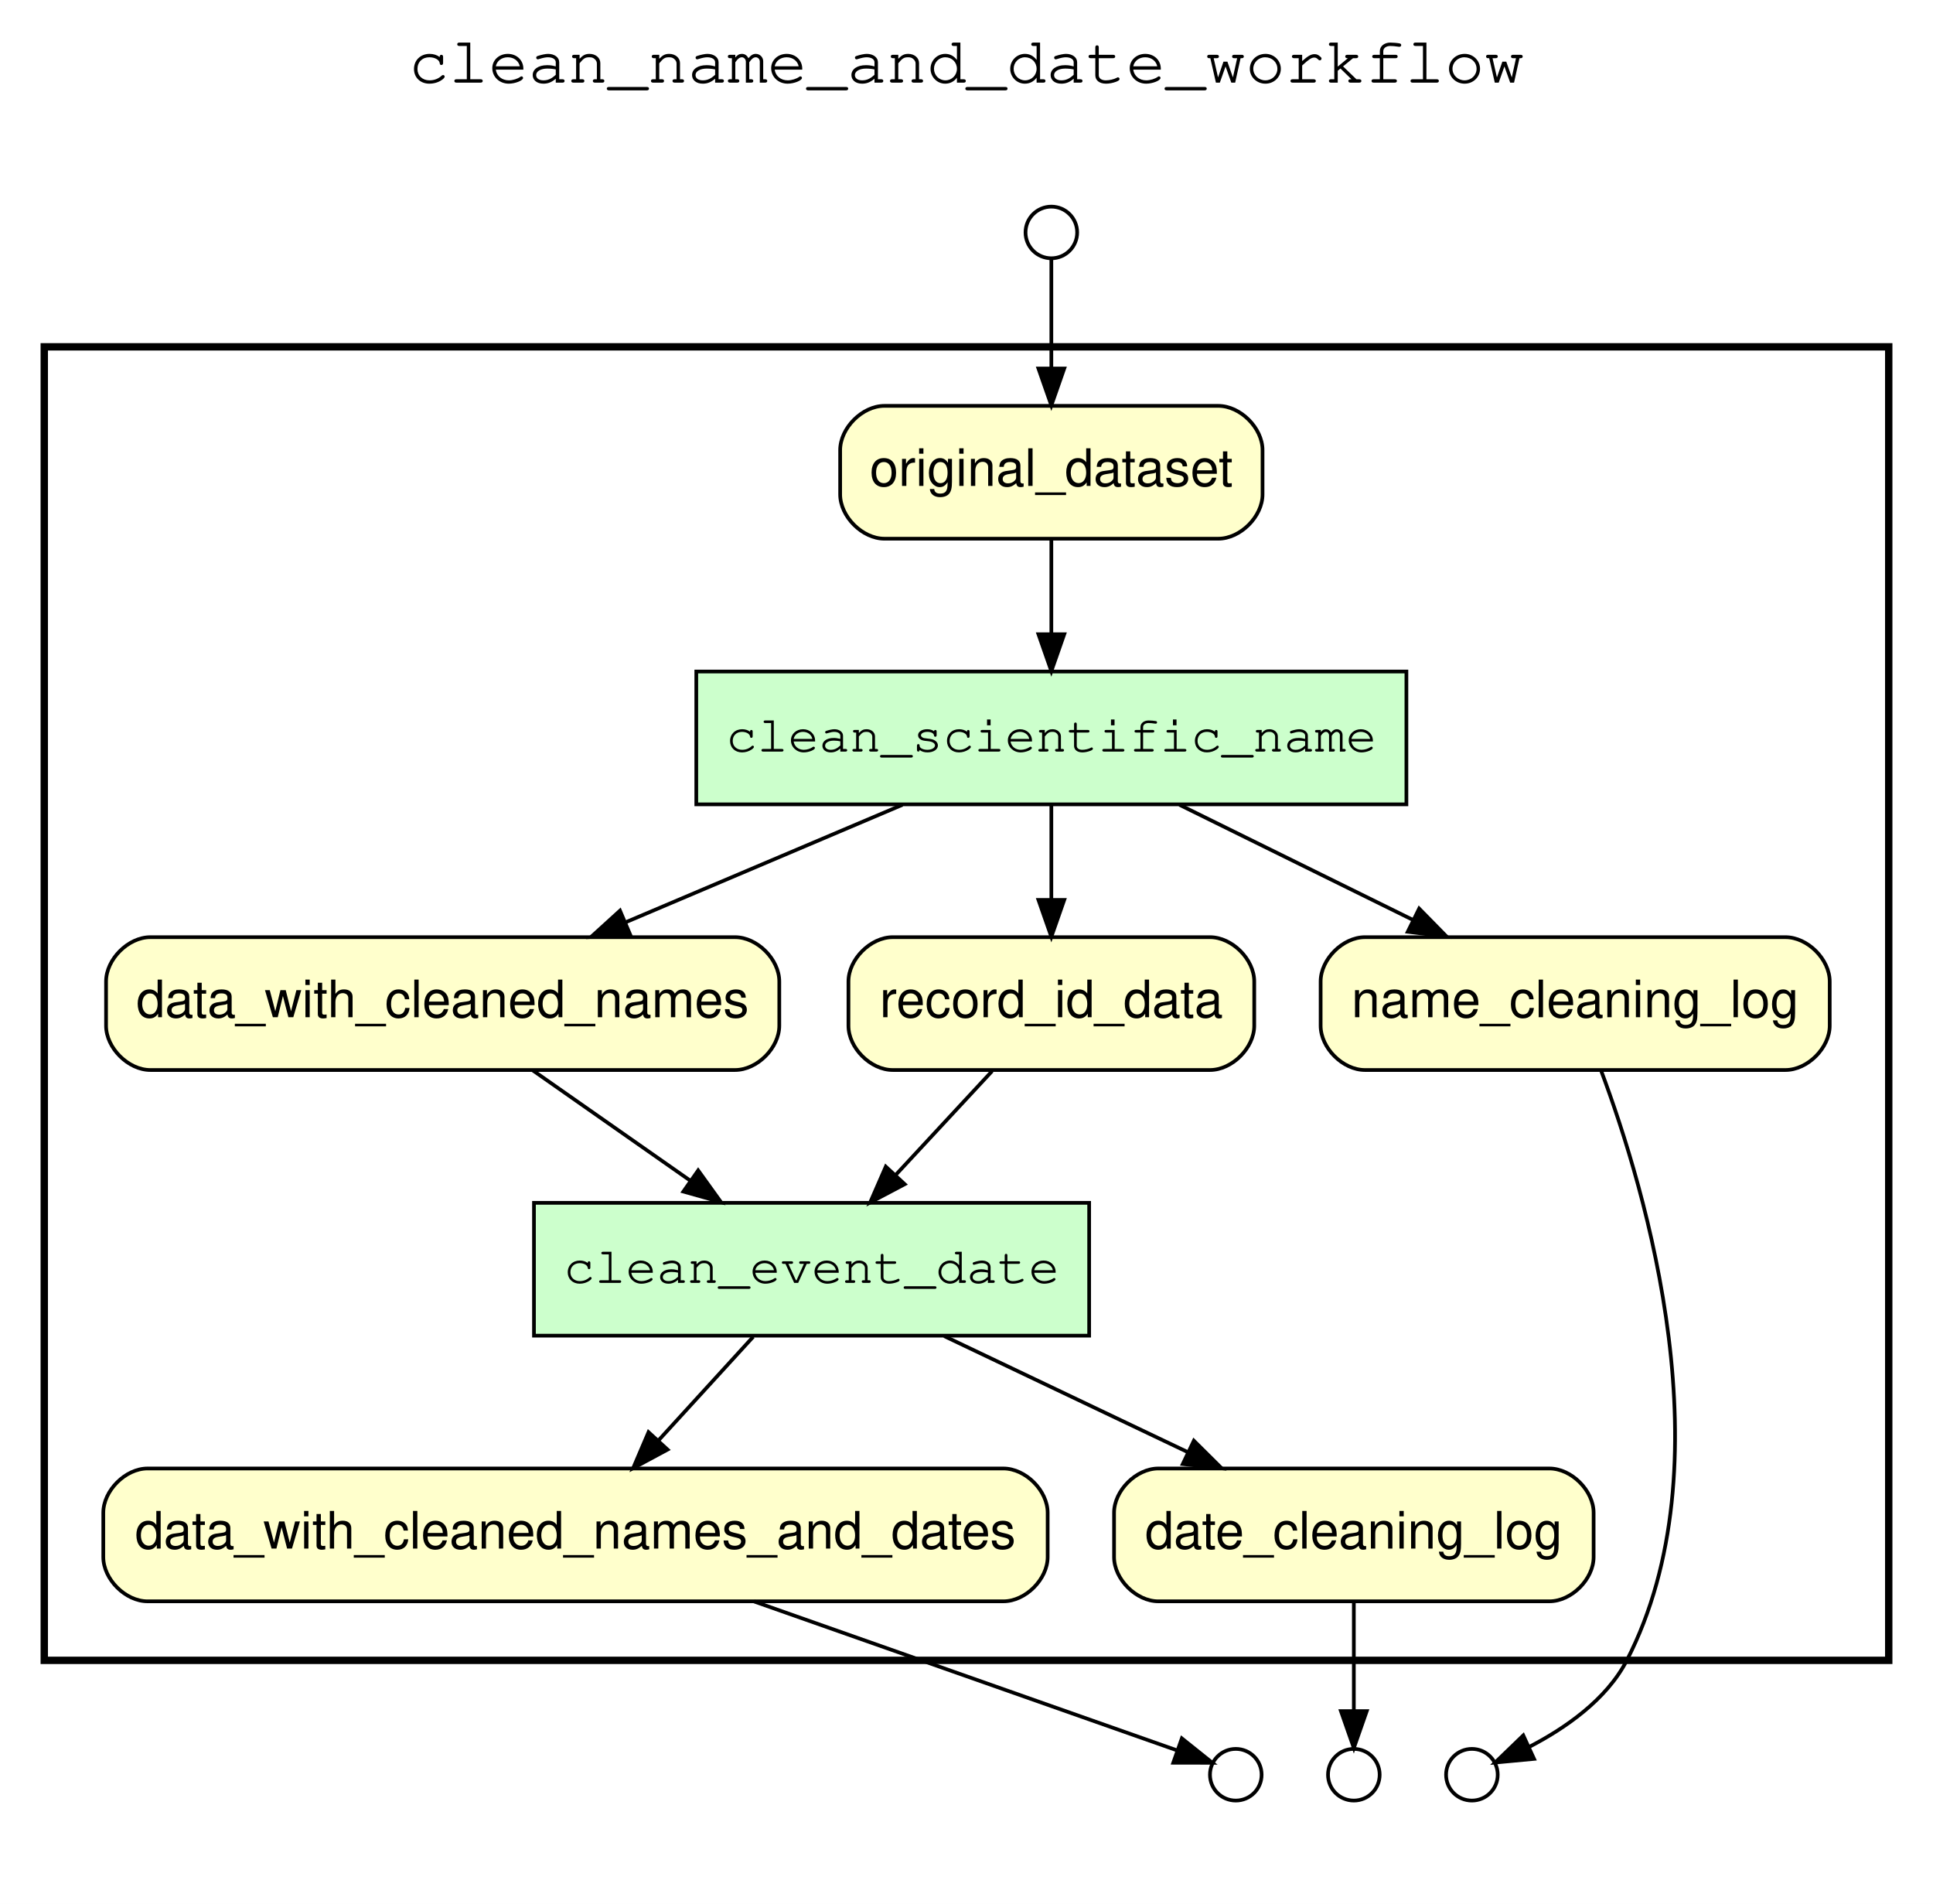
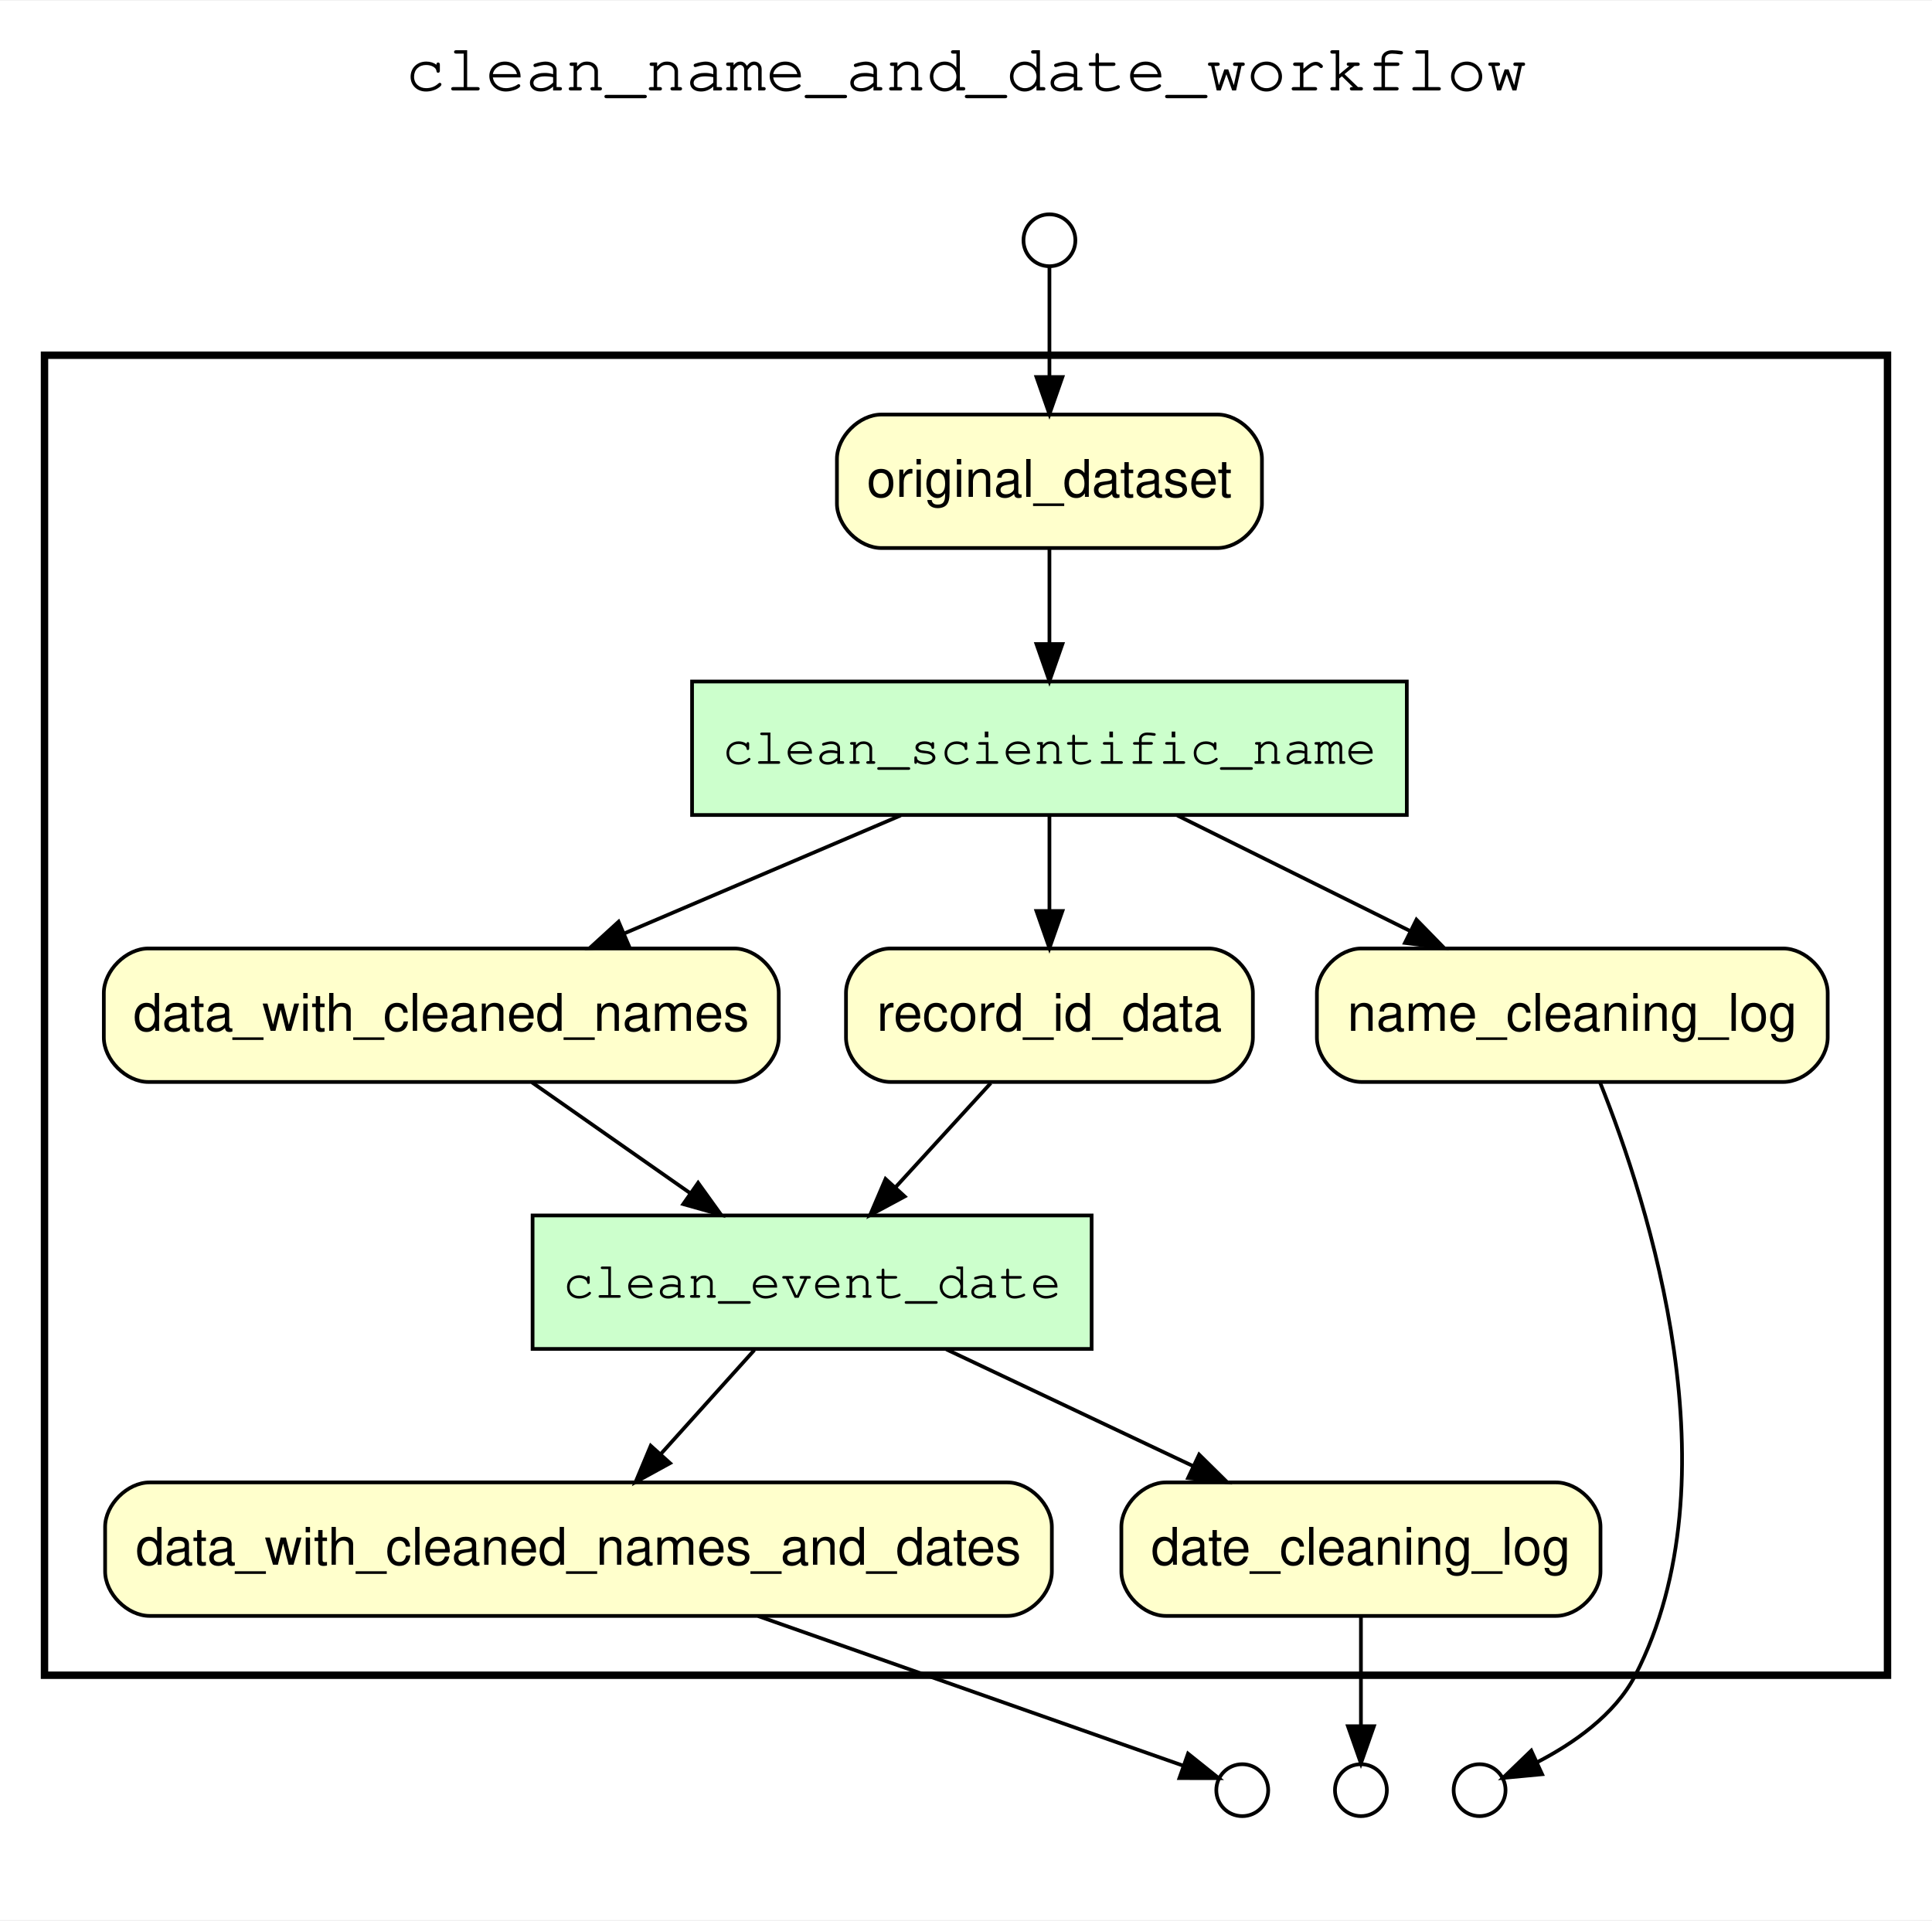
- <svg xmlns="http://www.w3.org/2000/svg" width="524pt" height="516pt" viewBox="0.00 0.00 524.00 516.00">
-   <g id="graph0" class="graph" transform="scale(1 1) rotate(0) translate(4 512)">
-     <polygon fill="white" stroke="none" points="-4,4 -4,-512 520,-512 520,4 -4,4" />
-     <text text-anchor="middle" x="258" y="-489.6" font-family="Courier,monospace" font-size="18.00">clean_name_and_date_workflow</text>
+ <svg xmlns="http://www.w3.org/2000/svg" width="521pt" height="518pt" viewBox="0.00 0.00 521.00 517.60">
+   <g id="graph0" class="graph" transform="scale(1 1) rotate(0) translate(4 513.6)">
+     <polygon fill="white" stroke="none" points="-4,4 -4,-513.6 517,-513.6 517,4 -4,4" />
+     <text text-anchor="middle" x="256.5" y="-489.4" font-family="Courier,monospace" font-size="18.00">clean_name_and_date_workflow</text>
    <g id="clust1" class="cluster">
-       <polygon fill="none" stroke="black" stroke-width="2" points="8,-62 8,-418 508,-418 508,-62 8,-62" />
+       <polygon fill="none" stroke="black" stroke-width="2" points="8,-62 8,-418 505,-418 505,-62 8,-62" />
    </g>
    <g id="clust2" class="cluster">
-       <polygon fill="none" stroke="white" stroke-width="2" points="16,-70 16,-410 500,-410 500,-70 16,-70" />
+       <polygon fill="none" stroke="white" stroke-width="2" points="16,-70 16,-410 497,-410 497,-70 16,-70" />
    </g>
    <g id="clust3" class="cluster">
-       <polygon fill="none" stroke="white" stroke-width="2" points="258,-426 258,-472 304,-472 304,-426 258,-426" />
+       <polygon fill="none" stroke="white" stroke-width="2" points="256,-426 256,-472 302,-472 302,-426 256,-426" />
    </g>
    <g id="clust4" class="cluster">
-       <polygon fill="none" stroke="white" stroke-width="2" points="266,-434 266,-464 296,-464 296,-434 266,-434" />
+       <polygon fill="none" stroke="white" stroke-width="2" points="264,-434 264,-464 294,-464 294,-434 264,-434" />
    </g>
    <g id="clust5" class="cluster">
      <polygon fill="none" stroke="white" stroke-width="2" points="308,-8 308,-54 418,-54 418,-8 308,-8" />
    </g>
    <g id="clust6" class="cluster">
      <polygon fill="none" stroke="white" stroke-width="2" points="316,-16 316,-46 410,-46 410,-16 316,-16" />
    </g>
    <g id="node1" class="node">
-       <polygon fill="#ccffcc" stroke="black" points="291.25,-186 140.75,-186 140.75,-150 291.25,-150 291.25,-186" />
-       <text text-anchor="middle" x="216" y="-164.3" font-family="Courier,monospace" font-size="14.00">clean_event_date</text>
+       <polygon fill="#ccffcc" stroke="black" points="290.378,-186 139.622,-186 139.622,-150 290.378,-150 290.378,-186" />
+       <text text-anchor="middle" x="215" y="-163.8" font-family="Courier,monospace" font-size="14.00">clean_event_date</text>
    </g>
    <g id="node7" class="node">
-       <path fill="#ffffcc" stroke="black" d="M268,-114C268,-114 36,-114 36,-114 30,-114 24,-108 24,-102 24,-102 24,-90 24,-90 24,-84 30,-78 36,-78 36,-78 268,-78 268,-78 274,-78 280,-84 280,-90 280,-90 280,-102 280,-102 280,-108 274,-114 268,-114" />
-       <text text-anchor="middle" x="152" y="-92.3" font-family="Helvetica,sans-Serif" font-size="14.00">data_with_cleaned_names_and_dates</text>
+       <path fill="#ffffcc" stroke="black" d="M267.652,-114C267.652,-114 36.348,-114 36.348,-114 30.348,-114 24.348,-108 24.348,-102 24.348,-102 24.348,-90 24.348,-90 24.348,-84 30.348,-78 36.348,-78 36.348,-78 267.652,-78 267.652,-78 273.652,-78 279.652,-84 279.652,-90 279.652,-90 279.652,-102 279.652,-102 279.652,-108 273.652,-114 267.652,-114" />
+       <text text-anchor="middle" x="152" y="-91.8" font-family="Helvetica,sans-Serif" font-size="14.00">data_with_cleaned_names_and_dates</text>
    </g>
    <g id="edge2" class="edge">
-       <path fill="none" stroke="black" d="M200.18,-149.697C192.43,-141.22 182.961,-130.864 174.476,-121.583" />
-       <polygon fill="black" stroke="black" points="176.969,-119.123 167.638,-114.104 171.803,-123.846 176.969,-119.123" />
+       <path fill="none" stroke="black" d="M199.427,-149.697C191.798,-141.22 182.477,-130.864 174.124,-121.583" />
+       <polygon fill="black" stroke="black" points="176.685,-119.196 167.394,-114.104 171.482,-123.879 176.685,-119.196" />
    </g>
    <g id="node8" class="node">
-       <path fill="#ffffcc" stroke="black" d="M416,-114C416,-114 310,-114 310,-114 304,-114 298,-108 298,-102 298,-102 298,-90 298,-90 298,-84 304,-78 310,-78 310,-78 416,-78 416,-78 422,-78 428,-84 428,-90 428,-90 428,-102 428,-102 428,-108 422,-114 416,-114" />
-       <text text-anchor="middle" x="363" y="-92.3" font-family="Helvetica,sans-Serif" font-size="14.00">date_cleaning_log</text>
+       <path fill="#ffffcc" stroke="black" d="M415.602,-114C415.602,-114 310.398,-114 310.398,-114 304.398,-114 298.398,-108 298.398,-102 298.398,-102 298.398,-90 298.398,-90 298.398,-84 304.398,-78 310.398,-78 310.398,-78 415.602,-78 415.602,-78 421.602,-78 427.602,-84 427.602,-90 427.602,-90 427.602,-102 427.602,-102 427.602,-108 421.602,-114 415.602,-114" />
+       <text text-anchor="middle" x="363" y="-91.8" font-family="Helvetica,sans-Serif" font-size="14.00">date_cleaning_log</text>
    </g>
    <g id="edge1" class="edge">
-       <path fill="none" stroke="black" d="M251.96,-149.876C271.877,-140.392 296.822,-128.513 318.02,-118.419" />
-       <polygon fill="black" stroke="black" points="319.633,-121.528 327.157,-114.068 316.623,-115.208 319.633,-121.528" />
+       <path fill="none" stroke="black" d="M251.205,-149.876C271.258,-140.392 296.372,-128.513 317.714,-118.419" />
+       <polygon fill="black" stroke="black" points="319.369,-121.508 326.913,-114.068 316.376,-115.18 319.369,-121.508" />
    </g>
    <g id="node2" class="node">
-       <polygon fill="#ccffcc" stroke="black" points="377.25,-330 184.75,-330 184.75,-294 377.25,-294 377.25,-330" />
-       <text text-anchor="middle" x="281" y="-308.3" font-family="Courier,monospace" font-size="14.00">clean_scientific_name</text>
+       <polygon fill="#ccffcc" stroke="black" points="375.371,-330 182.629,-330 182.629,-294 375.371,-294 375.371,-330" />
+       <text text-anchor="middle" x="279" y="-307.8" font-family="Courier,monospace" font-size="14.00">clean_scientific_name</text>
    </g>
    <g id="node4" class="node">
-       <path fill="#ffffcc" stroke="black" d="M195.25,-258C195.25,-258 36.75,-258 36.75,-258 30.75,-258 24.75,-252 24.75,-246 24.75,-246 24.75,-234 24.75,-234 24.75,-228 30.75,-222 36.75,-222 36.75,-222 195.25,-222 195.25,-222 201.25,-222 207.25,-228 207.25,-234 207.25,-234 207.25,-246 207.25,-246 207.25,-252 201.25,-258 195.25,-258" />
-       <text text-anchor="middle" x="116" y="-236.3" font-family="Helvetica,sans-Serif" font-size="14.00">data_with_cleaned_names</text>
+       <path fill="#ffffcc" stroke="black" d="M194.001,-258C194.001,-258 35.999,-258 35.999,-258 29.999,-258 23.999,-252 23.999,-246 23.999,-246 23.999,-234 23.999,-234 23.999,-228 29.999,-222 35.999,-222 35.999,-222 194.001,-222 194.001,-222 200.001,-222 206.001,-228 206.001,-234 206.001,-234 206.001,-246 206.001,-246 206.001,-252 200.001,-258 194.001,-258" />
+       <text text-anchor="middle" x="115" y="-235.8" font-family="Helvetica,sans-Serif" font-size="14.00">data_with_cleaned_names</text>
    </g>
    <g id="edge5" class="edge">
-       <path fill="none" stroke="black" d="M240.636,-293.876C217.98,-284.264 189.527,-272.193 165.53,-262.013" />
-       <polygon fill="black" stroke="black" points="166.805,-258.752 156.232,-258.068 164.071,-265.196 166.805,-258.752" />
+       <path fill="none" stroke="black" d="M238.881,-293.876C216.362,-284.264 188.082,-272.193 164.229,-262.013" />
+       <polygon fill="black" stroke="black" points="165.56,-258.775 154.989,-258.068 162.812,-265.213 165.56,-258.775" />
    </g>
    <g id="node5" class="node">
-       <path fill="#ffffcc" stroke="black" d="M480,-258C480,-258 366,-258 366,-258 360,-258 354,-252 354,-246 354,-246 354,-234 354,-234 354,-228 360,-222 366,-222 366,-222 480,-222 480,-222 486,-222 492,-228 492,-234 492,-234 492,-246 492,-246 492,-252 486,-258 480,-258" />
-       <text text-anchor="middle" x="423" y="-236.3" font-family="Helvetica,sans-Serif" font-size="14.00">name_cleaning_log</text>
+       <path fill="#ffffcc" stroke="black" d="M476.872,-258C476.872,-258 363.128,-258 363.128,-258 357.128,-258 351.128,-252 351.128,-246 351.128,-246 351.128,-234 351.128,-234 351.128,-228 357.128,-222 363.128,-222 363.128,-222 476.872,-222 476.872,-222 482.872,-222 488.872,-228 488.872,-234 488.872,-234 488.872,-246 488.872,-246 488.872,-252 482.872,-258 476.872,-258" />
+       <text text-anchor="middle" x="420" y="-235.8" font-family="Helvetica,sans-Serif" font-size="14.00">name_cleaning_log</text>
    </g>
    <g id="edge4" class="edge">
-       <path fill="none" stroke="black" d="M315.737,-293.876C334.819,-284.469 358.679,-272.708 379.047,-262.667" />
-       <polygon fill="black" stroke="black" points="380.708,-265.751 388.129,-258.19 377.612,-259.472 380.708,-265.751" />
+       <path fill="none" stroke="black" d="M313.492,-293.876C332.44,-284.469 356.132,-272.708 376.356,-262.667" />
+       <polygon fill="black" stroke="black" points="377.974,-265.771 385.375,-258.19 374.862,-259.502 377.974,-265.771" />
    </g>
    <g id="node6" class="node">
-       <path fill="#ffffcc" stroke="black" d="M324,-258C324,-258 238,-258 238,-258 232,-258 226,-252 226,-246 226,-246 226,-234 226,-234 226,-228 232,-222 238,-222 238,-222 324,-222 324,-222 330,-222 336,-228 336,-234 336,-234 336,-246 336,-246 336,-252 330,-258 324,-258" />
-       <text text-anchor="middle" x="281" y="-236.3" font-family="Helvetica,sans-Serif" font-size="14.00">record_id_data</text>
+       <path fill="#ffffcc" stroke="black" d="M321.862,-258C321.862,-258 236.138,-258 236.138,-258 230.138,-258 224.138,-252 224.138,-246 224.138,-246 224.138,-234 224.138,-234 224.138,-228 230.138,-222 236.138,-222 236.138,-222 321.862,-222 321.862,-222 327.862,-222 333.862,-228 333.862,-234 333.862,-234 333.862,-246 333.862,-246 333.862,-252 327.862,-258 321.862,-258" />
+       <text text-anchor="middle" x="279" y="-235.8" font-family="Helvetica,sans-Serif" font-size="14.00">record_id_data</text>
    </g>
    <g id="edge3" class="edge">
-       <path fill="none" stroke="black" d="M281,-293.697C281,-285.983 281,-276.712 281,-268.112" />
-       <polygon fill="black" stroke="black" points="284.5,-268.104 281,-258.104 277.5,-268.104 284.5,-268.104" />
+       <path fill="none" stroke="black" d="M279,-293.697C279,-285.983 279,-276.712 279,-268.112" />
+       <polygon fill="black" stroke="black" points="282.5,-268.104 279,-258.104 275.5,-268.104 282.5,-268.104" />
    </g>
    <g id="node3" class="node">
-       <path fill="#ffffcc" stroke="black" d="M326.25,-402C326.25,-402 235.75,-402 235.75,-402 229.75,-402 223.75,-396 223.75,-390 223.75,-390 223.75,-378 223.75,-378 223.75,-372 229.75,-366 235.75,-366 235.75,-366 326.25,-366 326.25,-366 332.25,-366 338.25,-372 338.25,-378 338.25,-378 338.25,-390 338.25,-390 338.25,-396 332.25,-402 326.25,-402" />
-       <text text-anchor="middle" x="281" y="-380.3" font-family="Helvetica,sans-Serif" font-size="14.00">original_dataset</text>
+       <path fill="#ffffcc" stroke="black" d="M324.305,-402C324.305,-402 233.695,-402 233.695,-402 227.695,-402 221.695,-396 221.695,-390 221.695,-390 221.695,-378 221.695,-378 221.695,-372 227.695,-366 233.695,-366 233.695,-366 324.305,-366 324.305,-366 330.305,-366 336.305,-372 336.305,-378 336.305,-378 336.305,-390 336.305,-390 336.305,-396 330.305,-402 324.305,-402" />
+       <text text-anchor="middle" x="279" y="-379.8" font-family="Helvetica,sans-Serif" font-size="14.00">original_dataset</text>
    </g>
    <g id="edge6" class="edge">
-       <path fill="none" stroke="black" d="M281,-365.697C281,-357.983 281,-348.712 281,-340.112" />
-       <polygon fill="black" stroke="black" points="284.5,-340.104 281,-330.104 277.5,-340.104 284.5,-340.104" />
+       <path fill="none" stroke="black" d="M279,-365.697C279,-357.983 279,-348.712 279,-340.112" />
+       <polygon fill="black" stroke="black" points="282.5,-340.104 279,-330.104 275.5,-340.104 282.5,-340.104" />
    </g>
    <g id="edge7" class="edge">
-       <path fill="none" stroke="black" d="M140.463,-221.876C153.296,-212.893 169.196,-201.763 183.094,-192.034" />
-       <polygon fill="black" stroke="black" points="185.258,-194.792 191.443,-186.19 181.244,-189.057 185.258,-194.792" />
+       <path fill="none" stroke="black" d="M139.463,-221.876C152.296,-212.893 168.196,-201.763 182.094,-192.034" />
+       <polygon fill="black" stroke="black" points="184.258,-194.792 190.443,-186.19 180.244,-189.057 184.258,-194.792" />
    </g>
    <g id="node12" class="node">
      <ellipse fill="none" stroke="black" cx="395" cy="-31" rx="7" ry="7" />
    </g>
    <g id="edge12" class="edge">
-       <path fill="none" stroke="black" d="M429.976,-221.985C442.328,-189.021 464.293,-115.036 437,-62 431.46,-51.234 420.066,-43.475 410.543,-38.548" />
+       <path fill="none" stroke="black" d="M427.433,-221.999C440.634,-189.059 464.333,-115.114 437,-62 431.46,-51.234 420.066,-43.475 410.543,-38.548" />
      <polygon fill="black" stroke="black" points="411.856,-35.3 401.308,-34.305 408.933,-41.66 411.856,-35.3" />
    </g>
    <g id="edge8" class="edge">
-       <path fill="none" stroke="black" d="M264.933,-221.697C257.061,-213.22 247.445,-202.864 238.827,-193.583" />
-       <polygon fill="black" stroke="black" points="241.252,-191.051 231.883,-186.104 236.122,-195.814 241.252,-191.051" />
+       <path fill="none" stroke="black" d="M263.18,-221.697C255.43,-213.22 245.961,-202.864 237.476,-193.583" />
+       <polygon fill="black" stroke="black" points="239.969,-191.123 230.638,-186.104 234.803,-195.846 239.969,-191.123" />
    </g>
    <g id="node11" class="node">
      <ellipse fill="none" stroke="black" cx="331" cy="-31" rx="7" ry="7" />
    </g>
    <g id="edge11" class="edge">
      <path fill="none" stroke="black" d="M200.44,-77.951C238.681,-64.492 289.691,-46.539 315.147,-37.579" />
      <polygon fill="black" stroke="black" points="316.375,-40.858 324.646,-34.236 314.051,-34.255 316.375,-40.858" />
    </g>
    <g id="node10" class="node">
      <ellipse fill="none" stroke="black" cx="363" cy="-31" rx="7" ry="7" />
    </g>
    <g id="edge10" class="edge">
      <path fill="none" stroke="black" d="M363,-77.785C363,-68.666 363,-57.52 363,-48.508" />
      <polygon fill="black" stroke="black" points="366.5,-48.242 363,-38.242 359.5,-48.242 366.5,-48.242" />
    </g>
    <g id="node9" class="node">
-       <ellipse fill="none" stroke="black" cx="281" cy="-449" rx="7" ry="7" />
+       <ellipse fill="none" stroke="black" cx="279" cy="-449" rx="7" ry="7" />
    </g>
    <g id="edge9" class="edge">
-       <path fill="none" stroke="black" d="M281,-441.729C281,-434.795 281,-423.154 281,-412.215" />
-       <polygon fill="black" stroke="black" points="284.5,-412.119 281,-402.119 277.5,-412.119 284.5,-412.119" />
+       <path fill="none" stroke="black" d="M279,-441.729C279,-434.795 279,-423.154 279,-412.215" />
+       <polygon fill="black" stroke="black" points="282.5,-412.119 279,-402.119 275.5,-412.119 282.5,-412.119" />
    </g>
  </g>
</svg>
